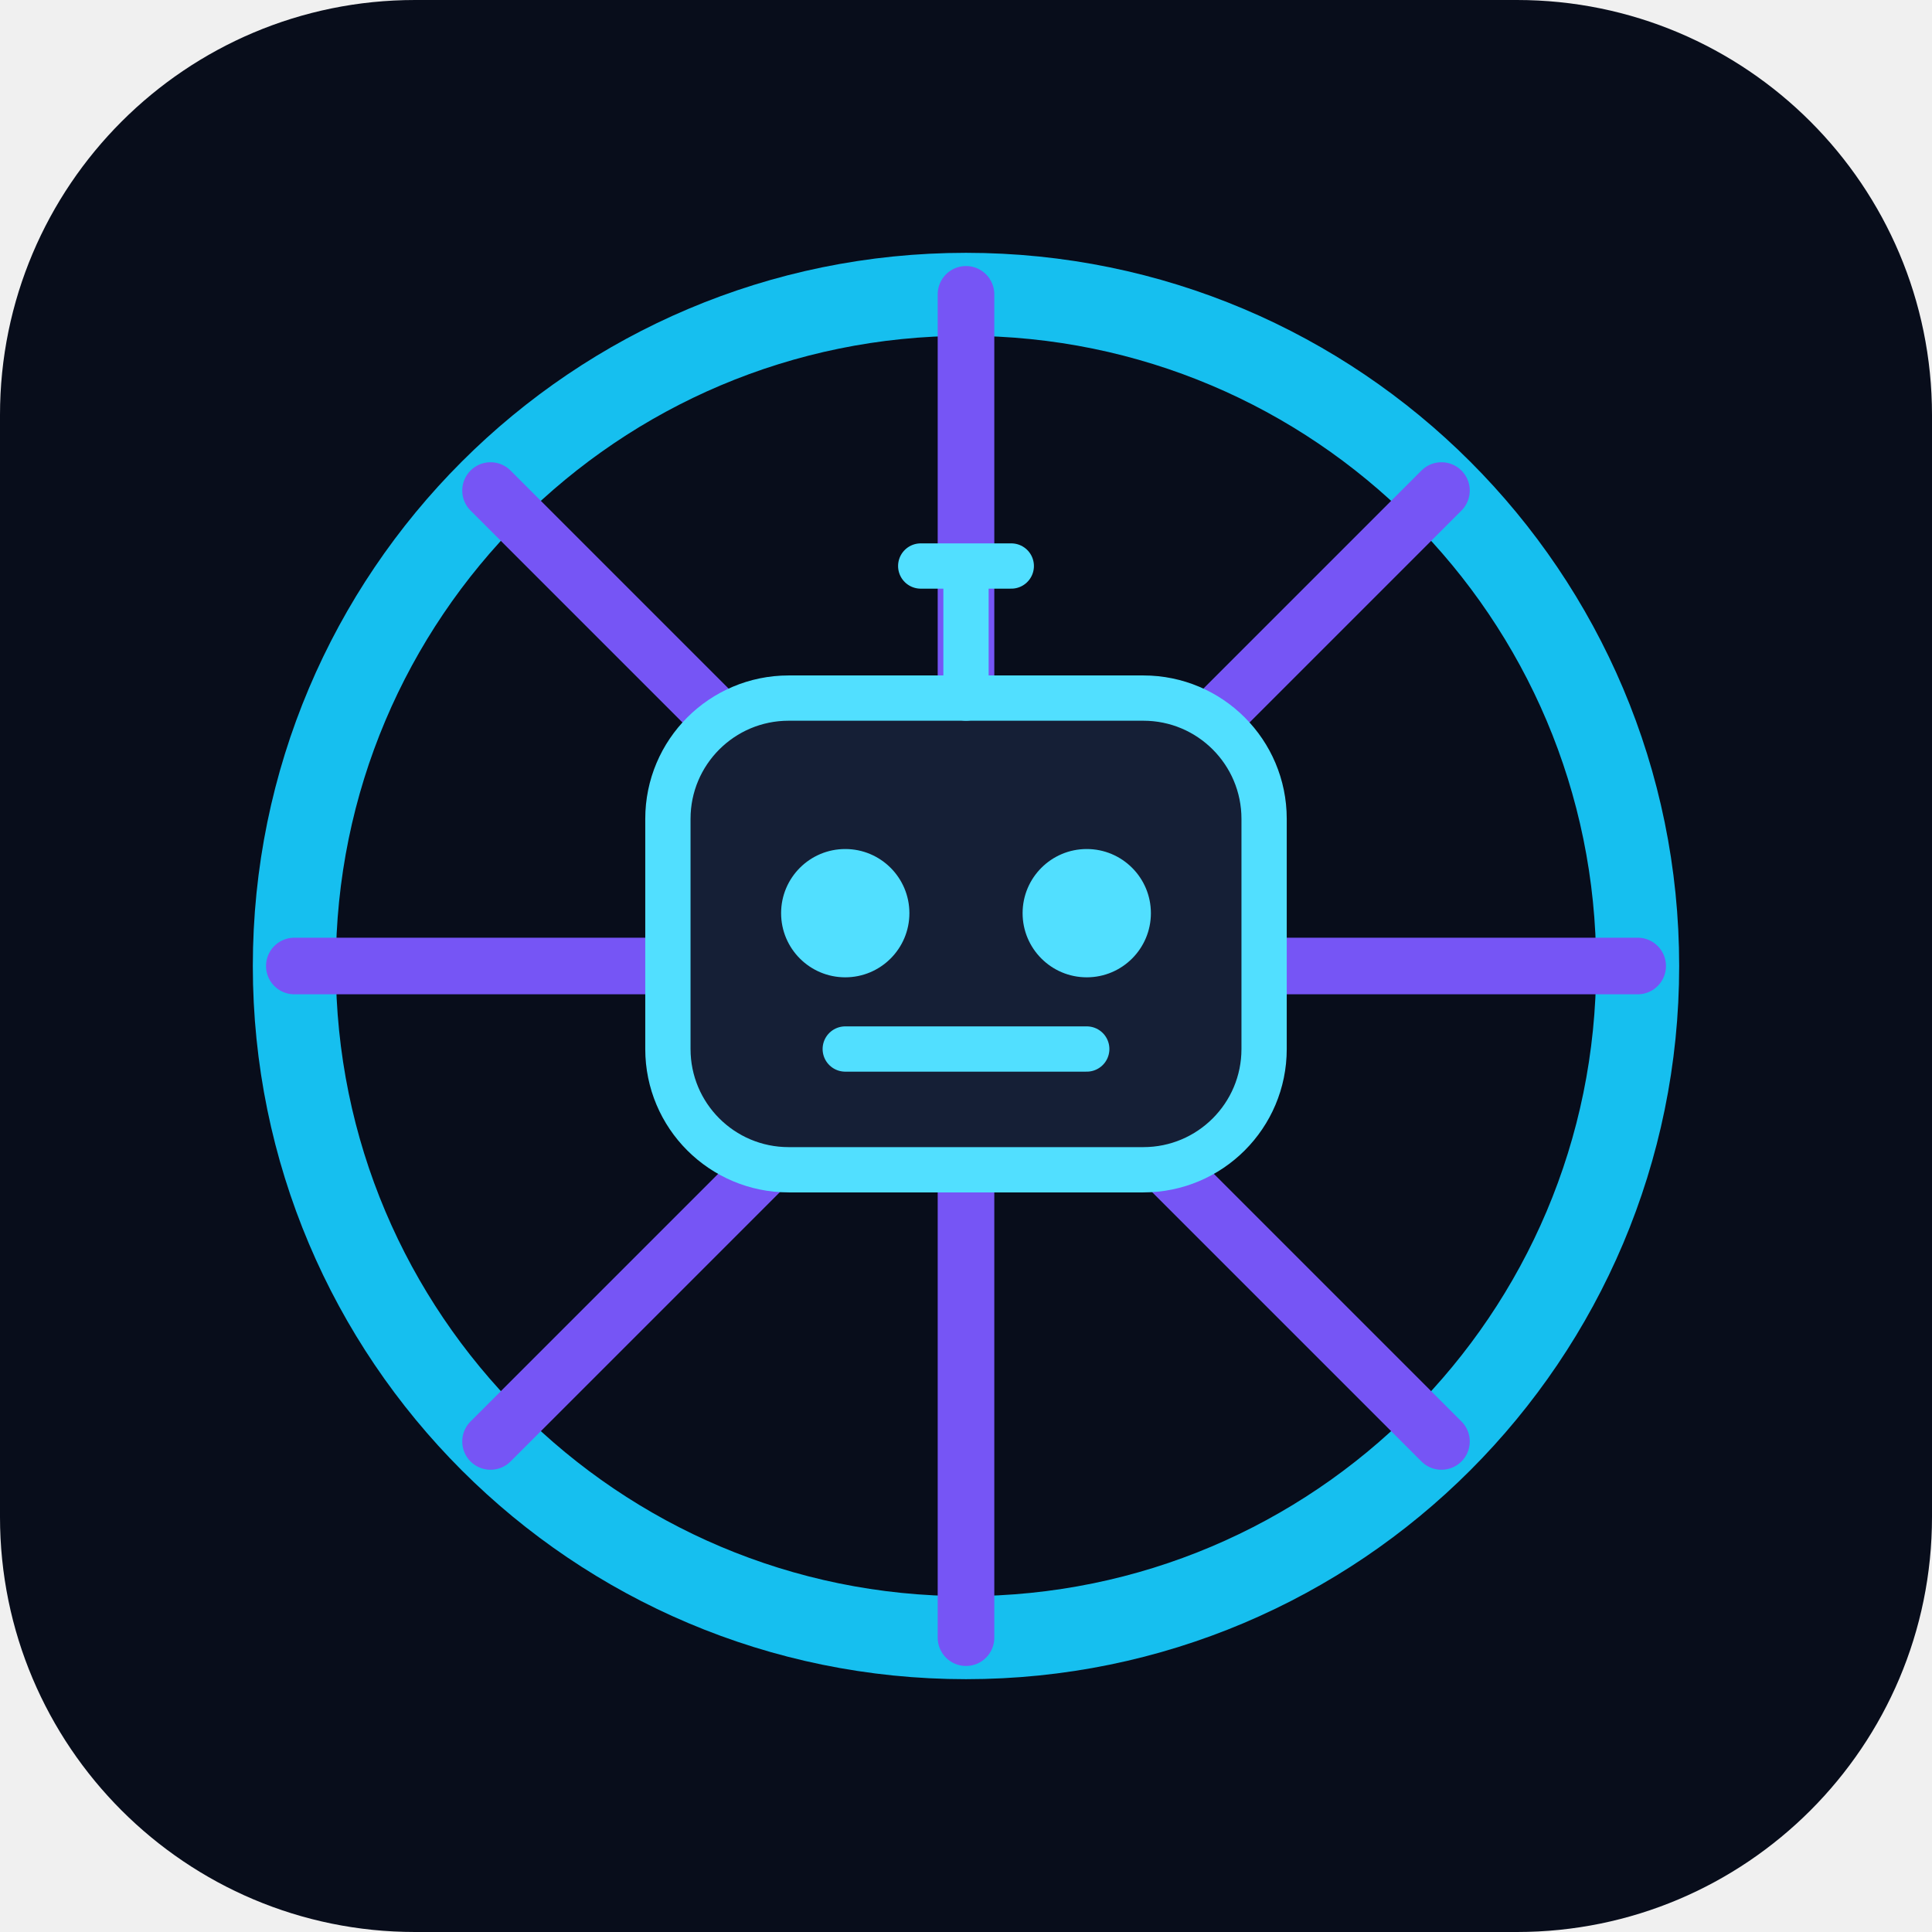
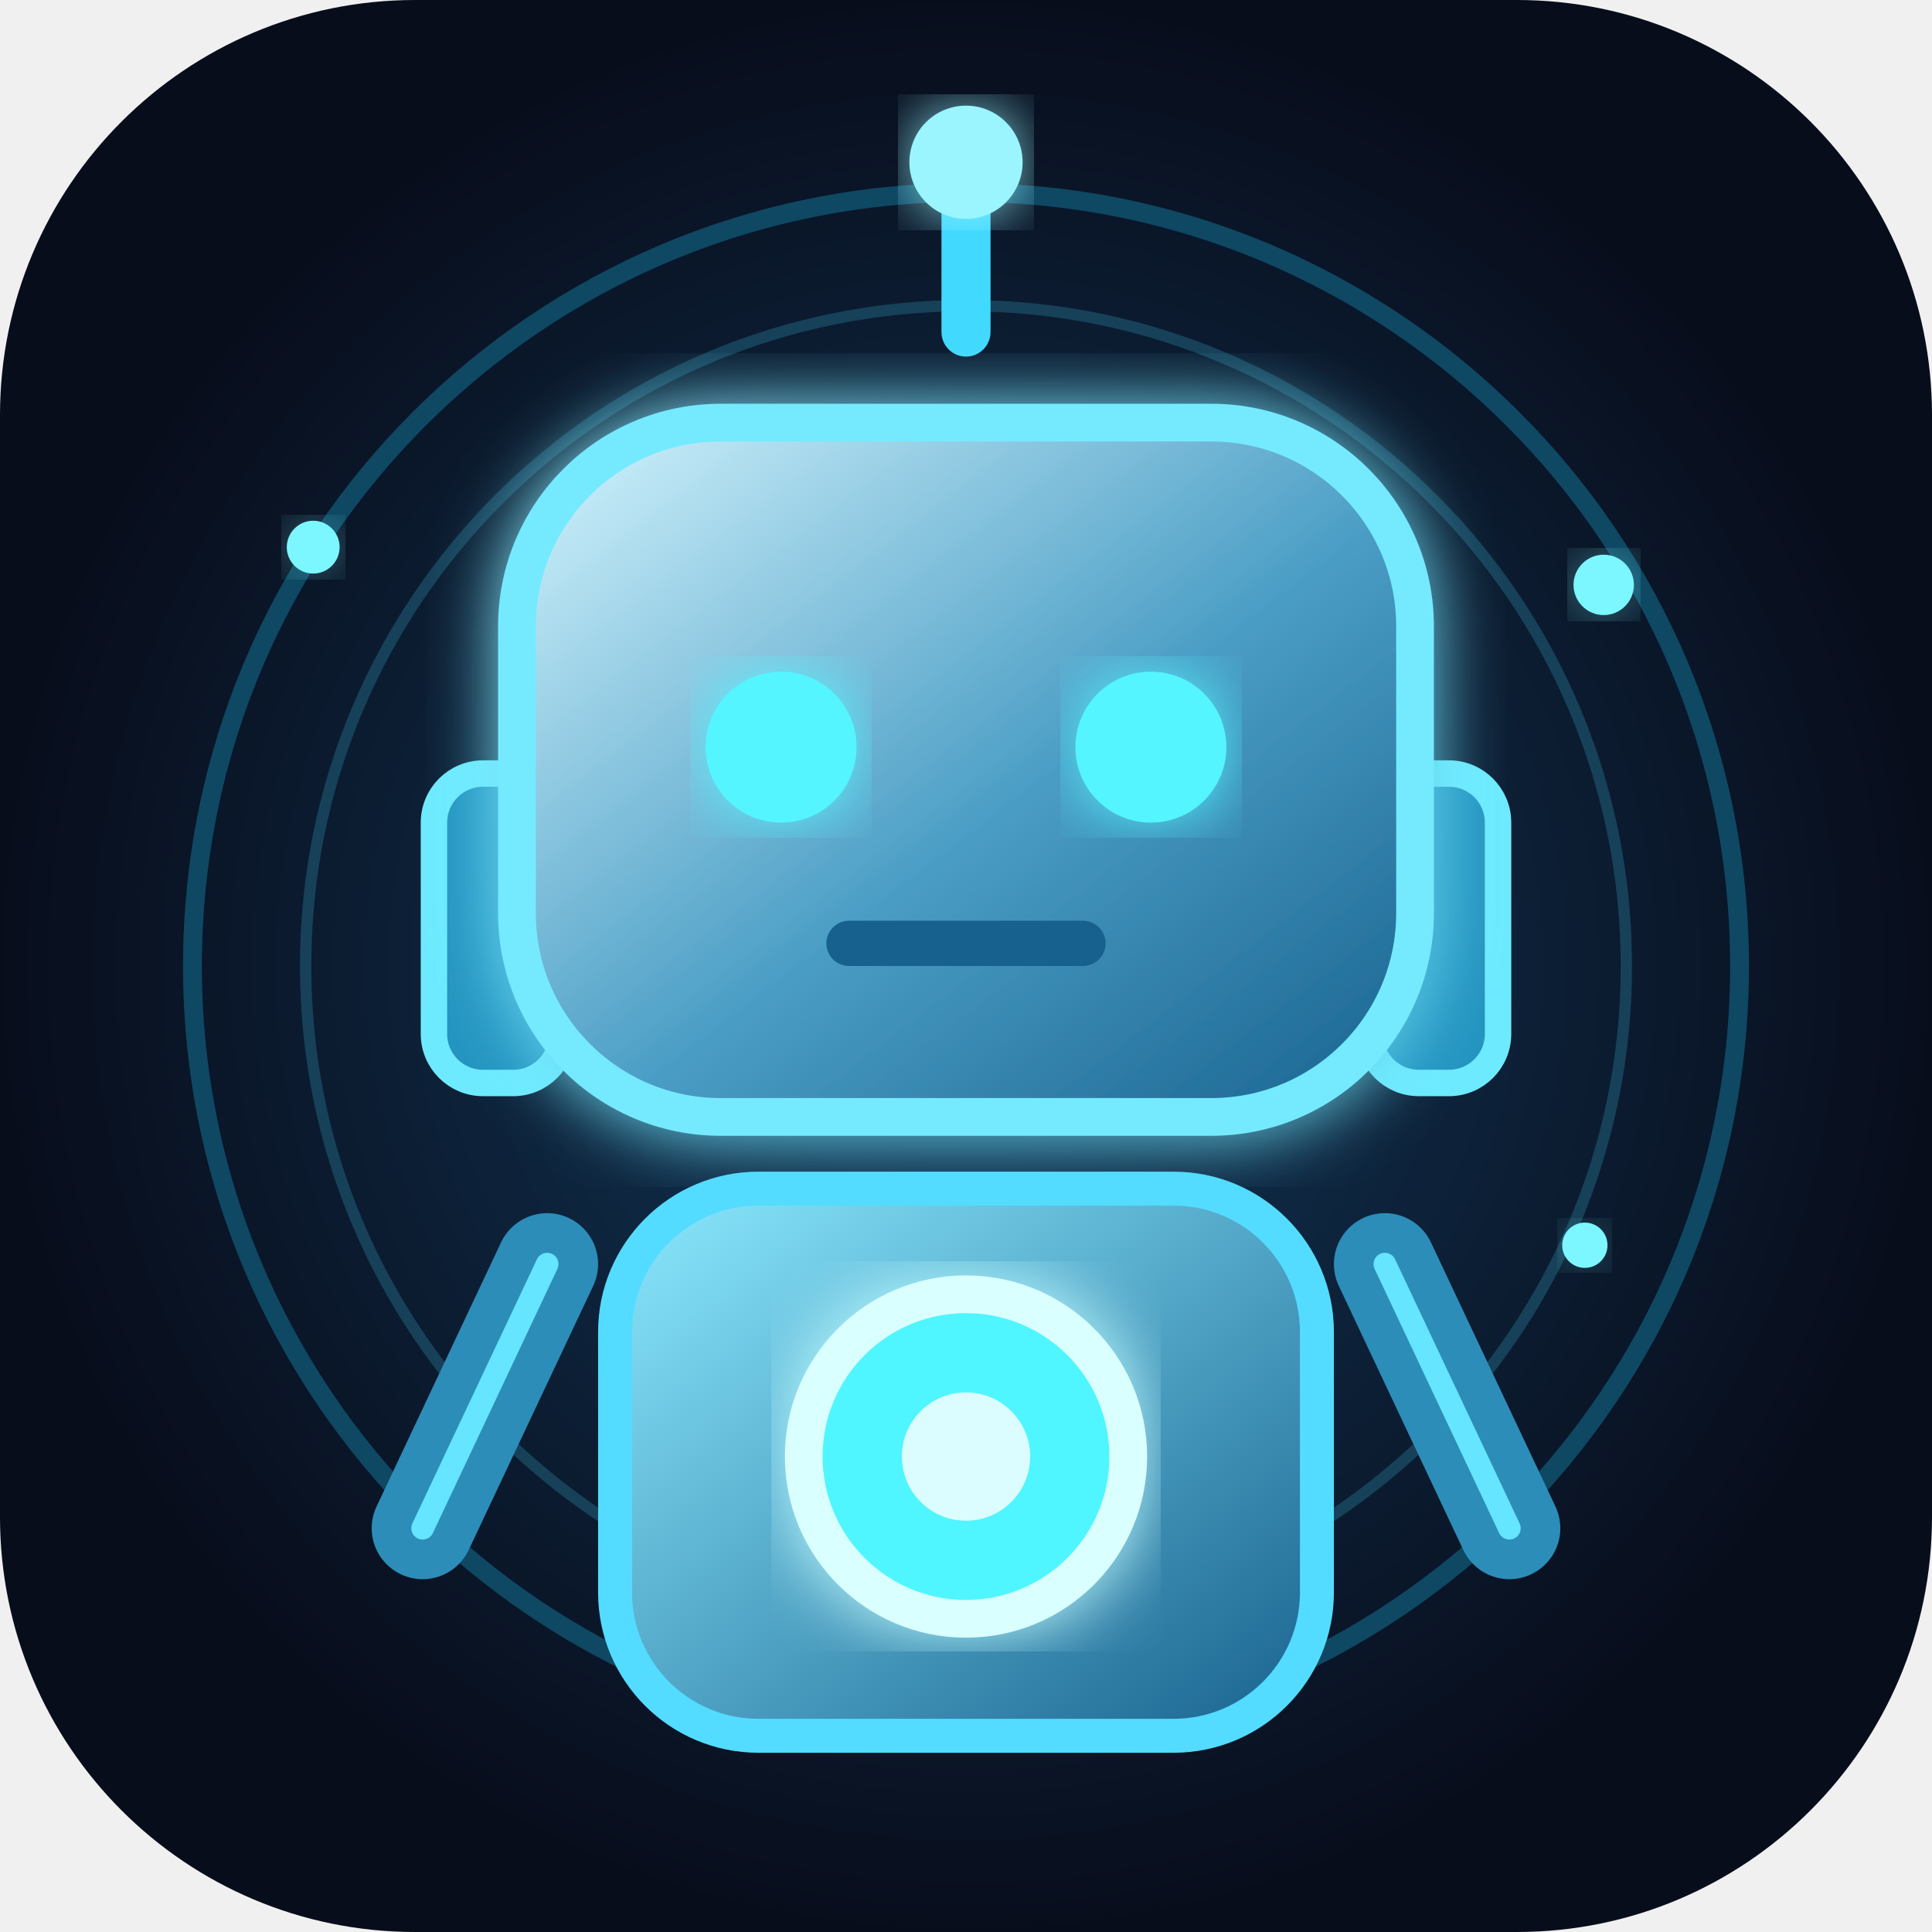
<svg xmlns="http://www.w3.org/2000/svg" viewBox="0 0 512 512">
-   <rect width="512" height="512" rx="110" fill="#080D1B" />
-   <circle cx="256" cy="256" r="178" fill="none" stroke="#16BFEF" stroke-width="22" />
-   <path d="M78 256h356M256 78v356M130 130l252 252M382 130 130 382" fill="none" stroke="#7655F5" stroke-width="15" stroke-linecap="round" />
-   <rect x="177" y="185" width="158" height="125" rx="32" fill="#151F36" stroke="#51DFFF" stroke-width="12" />
-   <circle cx="224" cy="242" r="17" fill="#51DFFF" />
-   <circle cx="288" cy="242" r="17" fill="#51DFFF" />
-   <path d="M224 278h64" stroke="#51DFFF" stroke-width="12" stroke-linecap="round" />
-   <path d="M256 185v-35m-12 0h24" stroke="#51DFFF" stroke-width="12" stroke-linecap="round" />
+   <defs>
+     <radialGradient id="bg">
+       <stop offset="0%" stop-color="#12385a" />
+       <stop offset="100%" stop-color="#080D1B" />
+     </radialGradient>
+     <linearGradient id="metal" x1="0" y1="0" x2="1" y2="1">
+       <stop offset="0%" stop-color="#d8f7ff" />
+       <stop offset="55%" stop-color="#4a9dc5" />
+       <stop offset="100%" stop-color="#17618e" />
+     </linearGradient>
+     <linearGradient id="body" x1="0" y1="0" x2="1" y2="1">
+       <stop offset="0%" stop-color="#8ceaff" />
+       <stop offset="100%" stop-color="#17618e" />
+     </linearGradient>
+     <filter id="glow">
+       <feGaussianBlur stdDeviation="9" result="blur" />
+       <feMerge>
+         <feMergeNode in="blur" />
+         <feMergeNode in="SourceGraphic" />
+       </feMerge>
+     </filter>
+   </defs>
+   <rect width="512" height="512" rx="110" fill="url(#bg)" />
+   <circle cx="256" cy="256" r="205" fill="none" stroke="#16BFEF" stroke-width="5" opacity=".3" />
+   <circle cx="256" cy="256" r="175" fill="none" stroke="#42d9ff" stroke-width="3" opacity=".2" />
+   <path d="M256 88V55" stroke="#42d9ff" stroke-width="13" stroke-linecap="round" />
+   <circle cx="256" cy="43" r="15" fill="#9af5ff" filter="url(#glow)" />
+   <rect x="115" y="205" width="34" height="82" rx="13" fill="#2494c0" stroke="#6eeaff" stroke-width="7" />
+   <rect x="363" y="205" width="34" height="82" rx="13" fill="#2494c0" stroke="#6eeaff" stroke-width="7" />
+   <rect x="137" y="112" width="238" height="184" rx="54" fill="url(#metal)" stroke="#74eaff" stroke-width="10" filter="url(#glow)" />
+   <circle cx="207" cy="198" r="20" fill="#54f5ff" filter="url(#glow)" />
+   <circle cx="305" cy="198" r="20" fill="#54f5ff" filter="url(#glow)" />
+   <rect x="219" y="244" width="74" height="12" rx="6" fill="#17618e" />
+   <rect x="163" y="315" width="186" height="145" rx="38" fill="url(#body)" stroke="#53dcff" stroke-width="9" />
+   <circle cx="256" cy="386" r="43" fill="#50f5ff" stroke="#d9ffff" stroke-width="10" filter="url(#glow)" />
+   <circle cx="256" cy="386" r="17" fill="#ffffff" opacity=".8" />
+   <path d="M145 335L112 405" stroke="#2c8db8" stroke-width="27" stroke-linecap="round" />
+   <path d="M367 335L400 405" stroke="#2c8db8" stroke-width="27" stroke-linecap="round" />
+   <path d="M145 335L112 405M367 335L400 405" stroke="#65e5ff" stroke-width="6" stroke-linecap="round" />
+   <circle cx="83" cy="145" r="7" fill="#7cf7ff" filter="url(#glow)" />
+   <circle cx="425" cy="155" r="8" fill="#7cf7ff" filter="url(#glow)" />
+   <circle cx="420" cy="330" r="6" fill="#7cf7ff" filter="url(#glow)" />
</svg>
